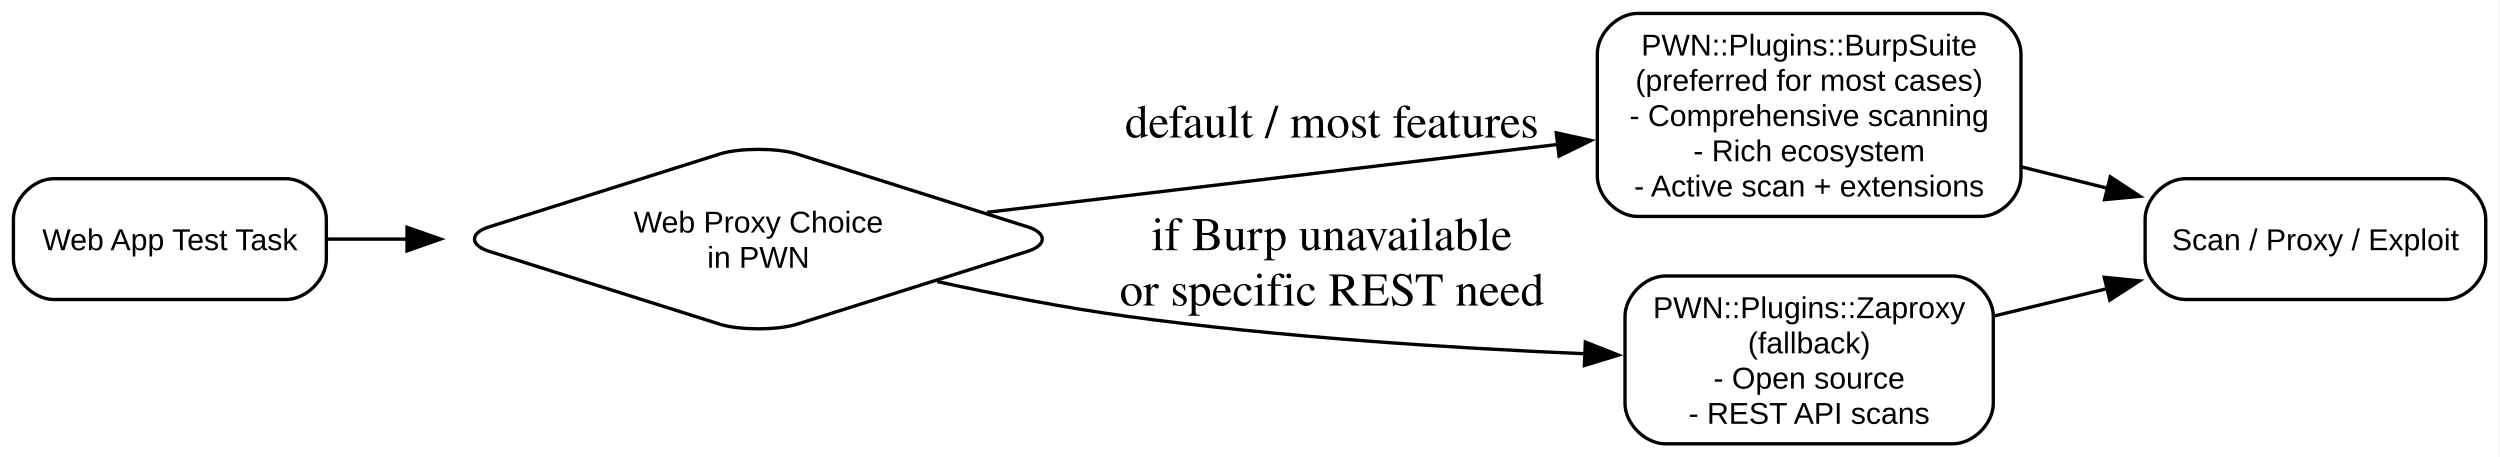
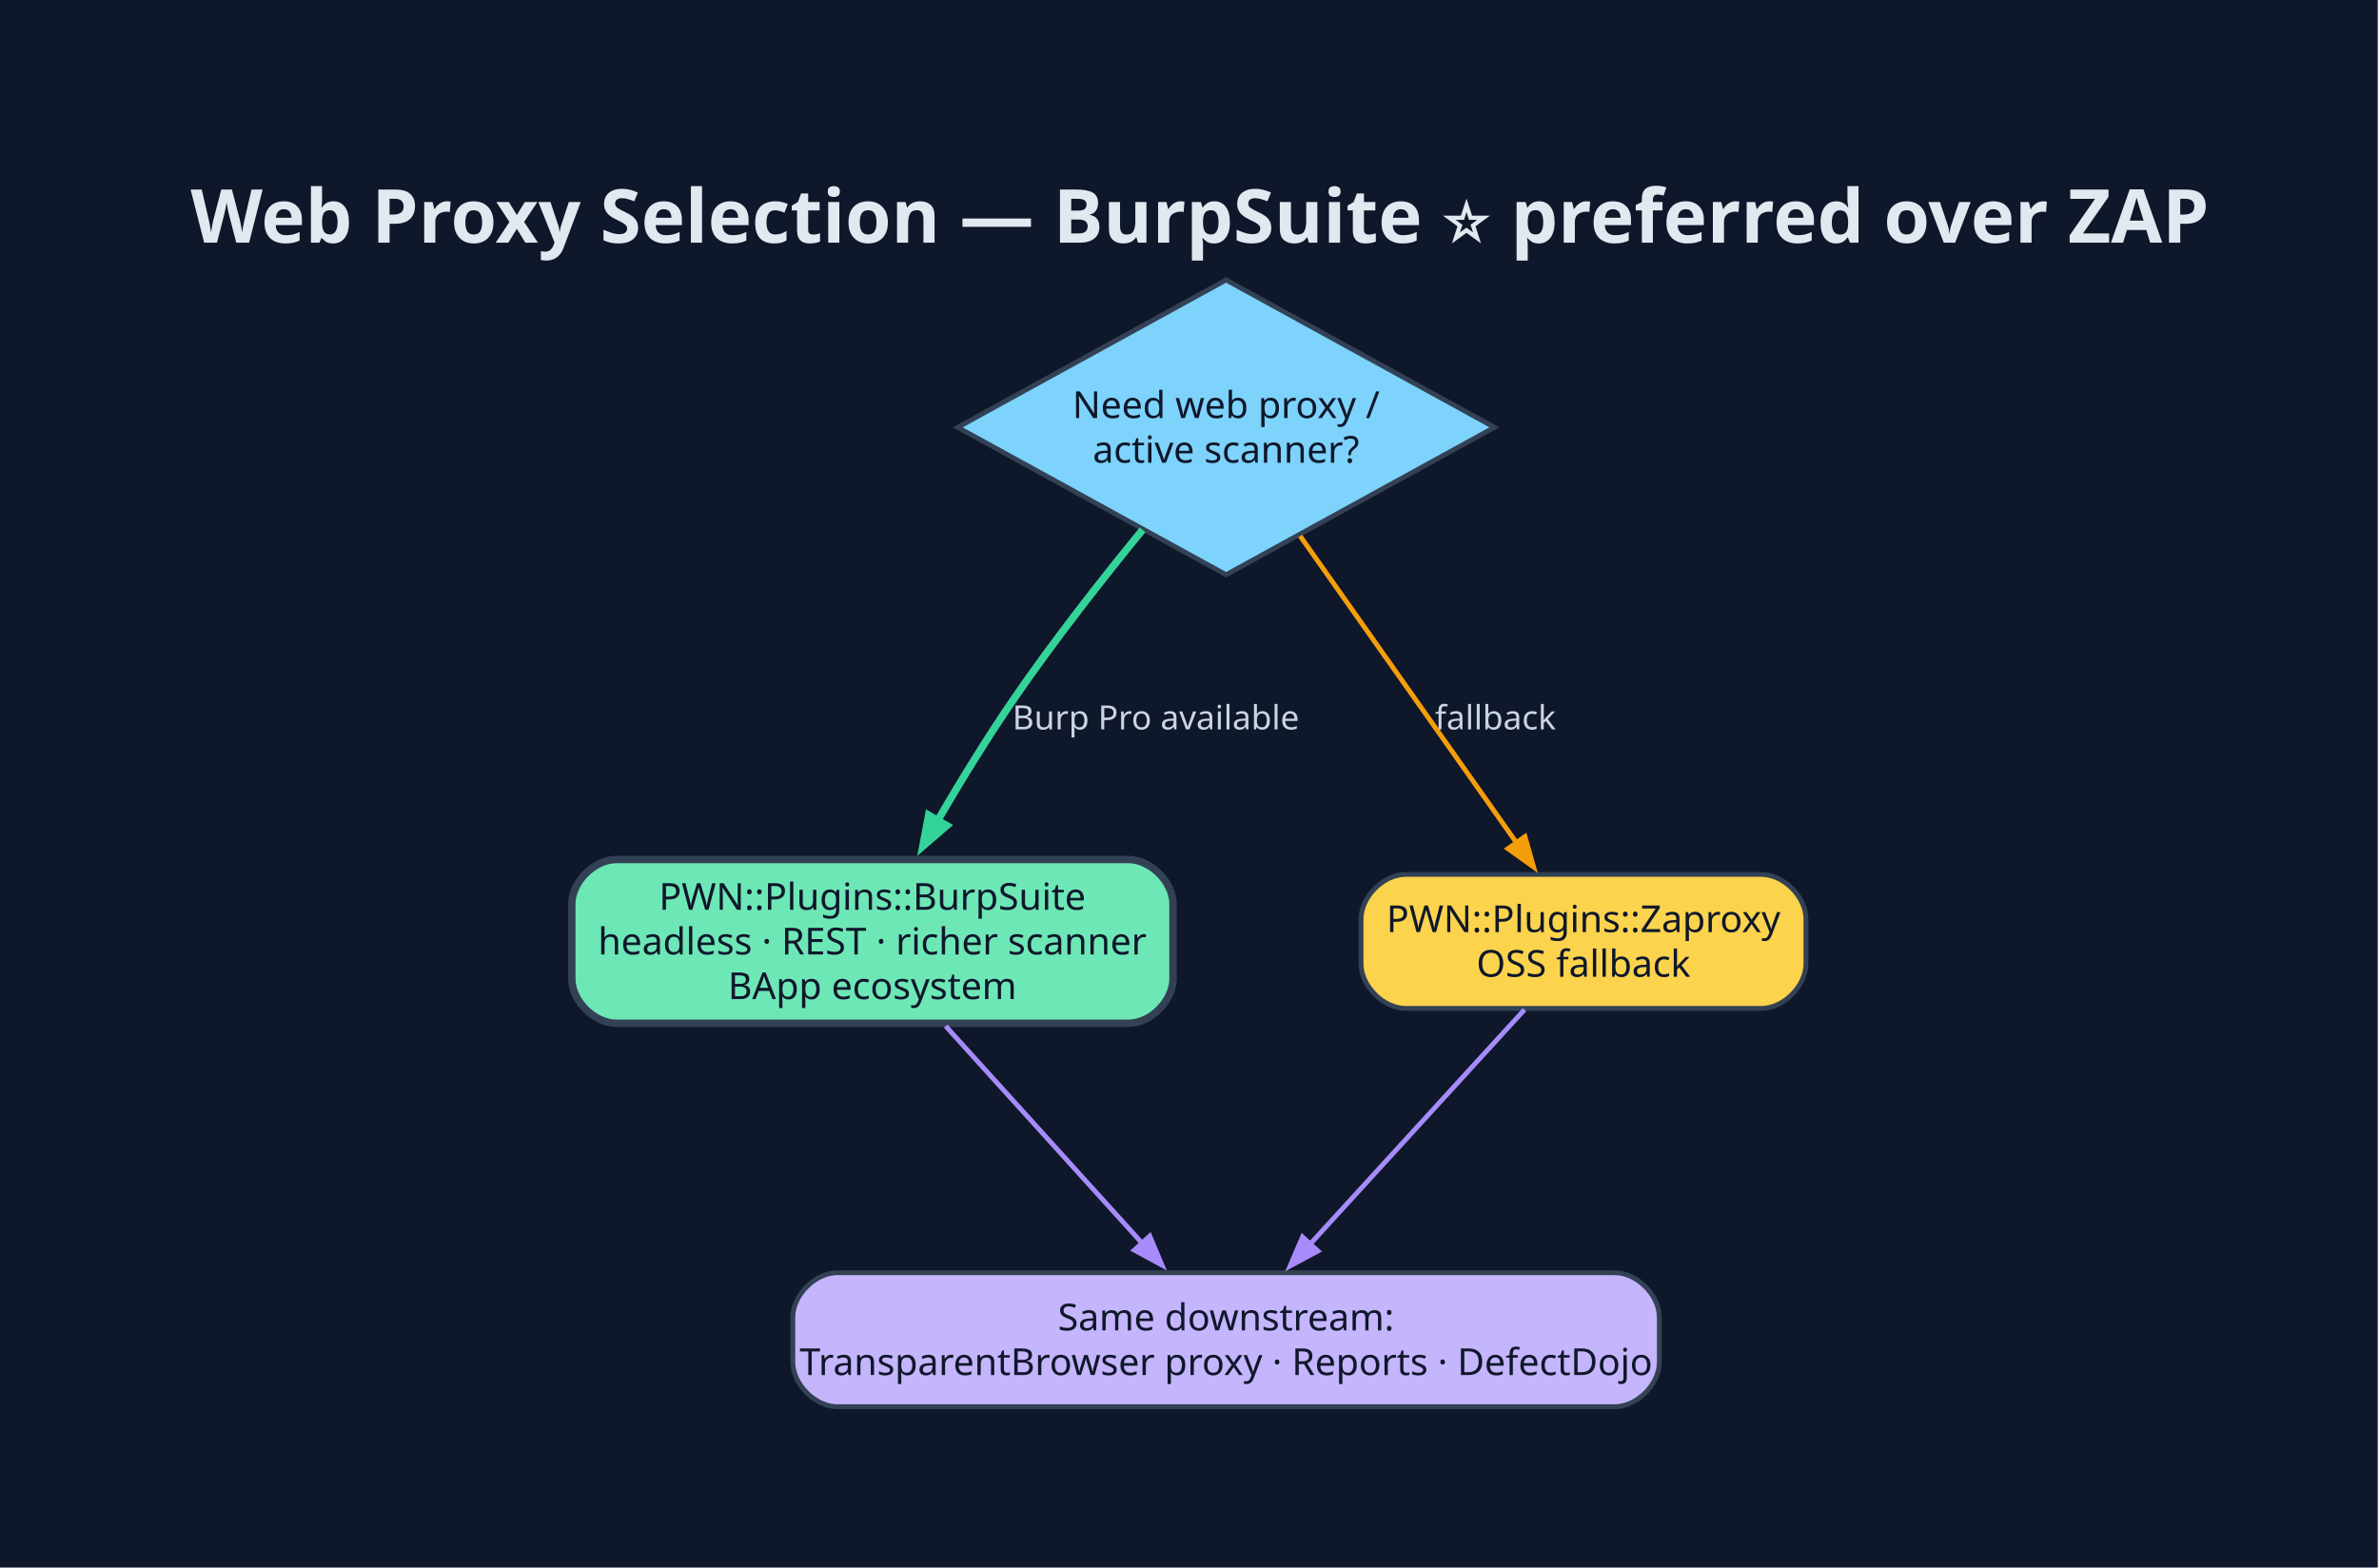
- <svg xmlns="http://www.w3.org/2000/svg" width="745pt" height="136pt" viewBox="0.00 0.00 745.00 136.00">
-   <g id="graph0" class="graph" transform="scale(1 1) rotate(0) translate(4 132.25)">
-     <polygon fill="white" stroke="none" points="-4,4 -4,-132.25 740.75,-132.25 740.75,4 -4,4" />
+ <svg xmlns="http://www.w3.org/2000/svg" width="639pt" height="421pt" viewBox="0.00 0.00 639.00 421.00">
+   <g id="graph0" class="graph" transform="scale(1 1) rotate(0) translate(43.2 377.9)">
+     <polygon fill="#0f172a" stroke="none" points="-43.2,43.2 -43.2,-377.9 595.45,-377.9 595.45,43.2 -43.2,43.2" />
+     <text xml:space="preserve" text-anchor="start" x="8" y="-312.7" font-family="sans-Serif" font-weight="bold" font-size="20.00" fill="#e2e8f0">Web Proxy Selection — BurpSuite ⭐ preferred over ZAP</text>
    <g id="node1" class="node">
-       <path fill="none" stroke="black" d="M210.56,-86.38C210.56,-86.38 141.69,-64.62 141.69,-64.62 135.97,-62.81 135.97,-59.19 141.69,-57.38 141.69,-57.38 210.56,-35.62 210.56,-35.62 216.28,-33.81 227.72,-33.81 233.44,-35.62 233.44,-35.62 302.31,-57.38 302.31,-57.38 308.03,-59.19 308.03,-62.81 302.31,-64.62 302.31,-64.62 233.44,-86.38 233.44,-86.38 227.72,-88.19 216.28,-88.19 210.56,-86.38" />
-       <text xml:space="preserve" text-anchor="middle" x="222" y="-62.95" font-family="Arial" font-size="9.00">Web Proxy Choice</text>
-       <text xml:space="preserve" text-anchor="middle" x="222" y="-52.45" font-family="Arial" font-size="9.00">in PWN</text>
+       <polygon fill="#7dd3fc" stroke="#334155" stroke-width="1.3" points="286.12,-302.7 214.04,-263.1 286.12,-223.5 358.21,-263.1 286.12,-302.7" />
+       <text xml:space="preserve" text-anchor="middle" x="286.12" y="-265.6" font-family="sans-Serif" font-size="10.00" fill="#0f172a">Need web proxy /</text>
+       <text xml:space="preserve" text-anchor="middle" x="286.12" y="-253.6" font-family="sans-Serif" font-size="10.00" fill="#0f172a">active scanner?</text>
    </g>
    <g id="node2" class="node">
-       <path fill="none" stroke="black" d="M586.25,-128.25C586.25,-128.25 484,-128.25 484,-128.25 478,-128.25 472,-122.25 472,-116.25 472,-116.25 472,-79.75 472,-79.75 472,-73.75 478,-67.75 484,-67.75 484,-67.75 586.25,-67.75 586.25,-67.75 592.25,-67.75 598.25,-73.75 598.25,-79.75 598.25,-79.75 598.25,-116.25 598.25,-116.25 598.25,-122.25 592.25,-128.25 586.25,-128.25" />
-       <text xml:space="preserve" text-anchor="middle" x="535.12" y="-115.7" font-family="Arial" font-size="9.00">PWN::Plugins::BurpSuite</text>
-       <text xml:space="preserve" text-anchor="middle" x="535.12" y="-105.2" font-family="Arial" font-size="9.00">(preferred for most cases)</text>
-       <text xml:space="preserve" text-anchor="middle" x="535.12" y="-94.7" font-family="Arial" font-size="9.00">- Comprehensive scanning</text>
-       <text xml:space="preserve" text-anchor="middle" x="535.12" y="-84.2" font-family="Arial" font-size="9.00">- Rich ecosystem</text>
-       <text xml:space="preserve" text-anchor="middle" x="535.12" y="-73.7" font-family="Arial" font-size="9.00">- Active scan + extensions</text>
+       <path fill="#6ee7b7" stroke="#334155" stroke-width="2" d="M259.88,-147C259.88,-147 122.38,-147 122.38,-147 116.38,-147 110.38,-141 110.38,-135 110.38,-135 110.38,-115 110.38,-115 110.38,-109 116.38,-103 122.38,-103 122.38,-103 259.88,-103 259.88,-103 265.88,-103 271.88,-109 271.88,-115 271.88,-115 271.88,-135 271.88,-135 271.88,-141 265.88,-147 259.88,-147" />
+       <text xml:space="preserve" text-anchor="middle" x="191.12" y="-133.5" font-family="sans-Serif" font-size="10.00" fill="#0f172a">PWN::Plugins::BurpSuite</text>
+       <text xml:space="preserve" text-anchor="middle" x="191.12" y="-121.5" font-family="sans-Serif" font-size="10.00" fill="#0f172a">headless · REST · richer scanner</text>
+       <text xml:space="preserve" text-anchor="middle" x="191.12" y="-109.5" font-family="sans-Serif" font-size="10.00" fill="#0f172a">BApp ecosystem</text>
+     </g>
+     <g id="edge1" class="edge">
+       <path fill="none" stroke="#34d399" stroke-width="2" d="M263.68,-235.55C252.87,-222.34 239.99,-205.92 229.38,-190.5 222.14,-179.99 214.84,-168.07 208.59,-157.37" />
+       <polygon fill="#34d399" stroke="#34d399" stroke-width="2" points="211.09,-156.11 204.68,-150.58 206.24,-158.91 211.09,-156.11" />
+       <text xml:space="preserve" text-anchor="middle" x="267.25" y="-181.95" font-family="sans-Serif" font-size="9.00" fill="#cbd5e1">Burp Pro available</text>
+     </g>
+     <g id="node3" class="node">
+       <path fill="#fcd34d" stroke="#334155" stroke-width="1.3" d="M429.88,-143C429.88,-143 334.38,-143 334.38,-143 328.38,-143 322.38,-137 322.38,-131 322.38,-131 322.38,-119 322.38,-119 322.38,-113 328.38,-107 334.38,-107 334.38,-107 429.88,-107 429.88,-107 435.88,-107 441.88,-113 441.88,-119 441.88,-119 441.88,-131 441.88,-131 441.88,-137 435.88,-143 429.88,-143" />
+       <text xml:space="preserve" text-anchor="middle" x="382.12" y="-127.5" font-family="sans-Serif" font-size="10.00" fill="#0f172a">PWN::Plugins::Zaproxy</text>
+       <text xml:space="preserve" text-anchor="middle" x="382.12" y="-115.5" font-family="sans-Serif" font-size="10.00" fill="#0f172a">OSS fallback</text>
    </g>
    <g id="edge2" class="edge">
-       <path fill="none" stroke="black" d="M290.13,-68.98C340.2,-74.94 408.58,-83.07 460.21,-89.21" />
-       <polygon fill="black" stroke="black" points="459.77,-92.68 470.12,-90.39 460.6,-85.73 459.77,-92.68" />
-       <text xml:space="preserve" text-anchor="middle" x="392.88" y="-91.28" font-family="Times,serif" font-size="14.00">default / most features</text>
+       <path fill="none" stroke="#f59e0b" stroke-width="1.3" d="M306.02,-233.9C323.14,-209.63 347.62,-174.92 364.16,-151.47" />
+       <polygon fill="#f59e0b" stroke="#f59e0b" stroke-width="1.3" points="366.4,-153.15 368.73,-144.99 361.83,-149.92 366.4,-153.15" />
+       <text xml:space="preserve" text-anchor="middle" x="358.47" y="-181.95" font-family="sans-Serif" font-size="9.00" fill="#cbd5e1">fallback</text>
    </g>
-     <g id="node3" class="node">
-       <path fill="none" stroke="black" d="M578,-50C578,-50 492.25,-50 492.25,-50 486.25,-50 480.25,-44 480.25,-38 480.25,-38 480.25,-12 480.25,-12 480.25,-6 486.25,0 492.25,0 492.25,0 578,0 578,0 584,0 590,-6 590,-12 590,-12 590,-38 590,-38 590,-44 584,-50 578,-50" />
-       <text xml:space="preserve" text-anchor="middle" x="535.12" y="-37.45" font-family="Arial" font-size="9.00">PWN::Plugins::Zaproxy</text>
-       <text xml:space="preserve" text-anchor="middle" x="535.12" y="-26.95" font-family="Arial" font-size="9.00">(fallback)</text>
-       <text xml:space="preserve" text-anchor="middle" x="535.12" y="-16.45" font-family="Arial" font-size="9.00">- Open source</text>
-       <text xml:space="preserve" text-anchor="middle" x="535.12" y="-5.95" font-family="Arial" font-size="9.00">- REST API scans</text>
+     <g id="node4" class="node">
+       <path fill="#c4b5fd" stroke="#334155" stroke-width="1.3" d="M390.5,-36C390.5,-36 181.75,-36 181.75,-36 175.75,-36 169.75,-30 169.75,-24 169.75,-24 169.75,-12 169.75,-12 169.75,-6 175.75,0 181.75,0 181.75,0 390.5,0 390.5,0 396.5,0 402.5,-6 402.5,-12 402.5,-12 402.5,-24 402.5,-24 402.5,-30 396.5,-36 390.5,-36" />
+       <text xml:space="preserve" text-anchor="middle" x="286.12" y="-20.5" font-family="sans-Serif" font-size="10.00" fill="#0f172a">Same downstream:</text>
+       <text xml:space="preserve" text-anchor="middle" x="286.12" y="-8.5" font-family="sans-Serif" font-size="10.00" fill="#0f172a">TransparentBrowser proxy · Reports · DefectDojo</text>
    </g>
    <g id="edge3" class="edge">
-       <path fill="none" stroke="black" d="M275.28,-48.35C293.1,-44.46 313.2,-40.54 331.75,-38 377.15,-31.77 428.69,-28.52 468.4,-26.82" />
-       <polygon fill="black" stroke="black" points="468.43,-30.32 478.29,-26.43 468.15,-23.33 468.43,-30.32" />
-       <text xml:space="preserve" text-anchor="middle" x="392.88" y="-57.7" font-family="Times,serif" font-size="14.00">if Burp unavailable</text>
-       <text xml:space="preserve" text-anchor="middle" x="392.88" y="-41.2" font-family="Times,serif" font-size="14.00">or specific REST need</text>
-     </g>
-     <g id="node5" class="node">
-       <path fill="none" stroke="black" d="M724.75,-79C724.75,-79 647.25,-79 647.25,-79 641.25,-79 635.25,-73 635.25,-67 635.25,-67 635.25,-55 635.25,-55 635.25,-49 641.25,-43 647.25,-43 647.25,-43 724.75,-43 724.75,-43 730.75,-43 736.75,-49 736.75,-55 736.75,-55 736.75,-67 736.75,-67 736.75,-73 730.75,-79 724.75,-79" />
-       <text xml:space="preserve" text-anchor="middle" x="686" y="-57.7" font-family="Arial" font-size="9.00">Scan / Proxy / Exploit</text>
+       <path fill="none" stroke="#a78bfa" stroke-width="1.3" d="M210.81,-102.24C226.22,-85.21 247.65,-61.52 263.72,-43.77" />
+       <polygon fill="#a78bfa" stroke="#a78bfa" stroke-width="1.3" points="265.63,-45.83 268.92,-38.02 261.48,-42.07 265.63,-45.83" />
    </g>
    <g id="edge4" class="edge">
-       <path fill="none" stroke="black" d="M598.4,-82.52C606.93,-80.4 615.68,-78.23 624.19,-76.11" />
-       <polygon fill="black" stroke="black" points="624.86,-79.55 633.72,-73.75 623.17,-72.76 624.86,-79.55" />
-     </g>
-     <g id="edge5" class="edge">
-       <path fill="none" stroke="black" d="M590.29,-38.1C601.27,-40.75 612.88,-43.56 624.07,-46.27" />
-       <polygon fill="black" stroke="black" points="623.06,-49.62 633.61,-48.57 624.71,-42.82 623.06,-49.62" />
-     </g>
-     <g id="node4" class="node">
-       <path fill="none" stroke="black" d="M81.25,-79C81.25,-79 12,-79 12,-79 6,-79 0,-73 0,-67 0,-67 0,-55 0,-55 0,-49 6,-43 12,-43 12,-43 81.25,-43 81.25,-43 87.25,-43 93.25,-49 93.25,-55 93.25,-55 93.25,-67 93.25,-67 93.25,-73 87.25,-79 81.25,-79" />
-       <text xml:space="preserve" text-anchor="middle" x="46.62" y="-57.7" font-family="Arial" font-size="9.00">Web App Test Task</text>
-     </g>
-     <g id="edge1" class="edge">
-       <path fill="none" stroke="black" d="M93.63,-61C101.15,-61 109.19,-61 117.45,-61" />
-       <polygon fill="black" stroke="black" points="117.3,-64.5 127.3,-61 117.3,-57.5 117.3,-64.5" />
+       <path fill="none" stroke="#a78bfa" stroke-width="1.3" d="M366.27,-106.66C350.57,-89.49 326.37,-63.02 308.67,-43.66" />
+       <polygon fill="#a78bfa" stroke="#a78bfa" stroke-width="1.3" points="310.79,-41.83 303.33,-37.82 306.66,-45.61 310.79,-41.83" />
    </g>
  </g>
</svg>
